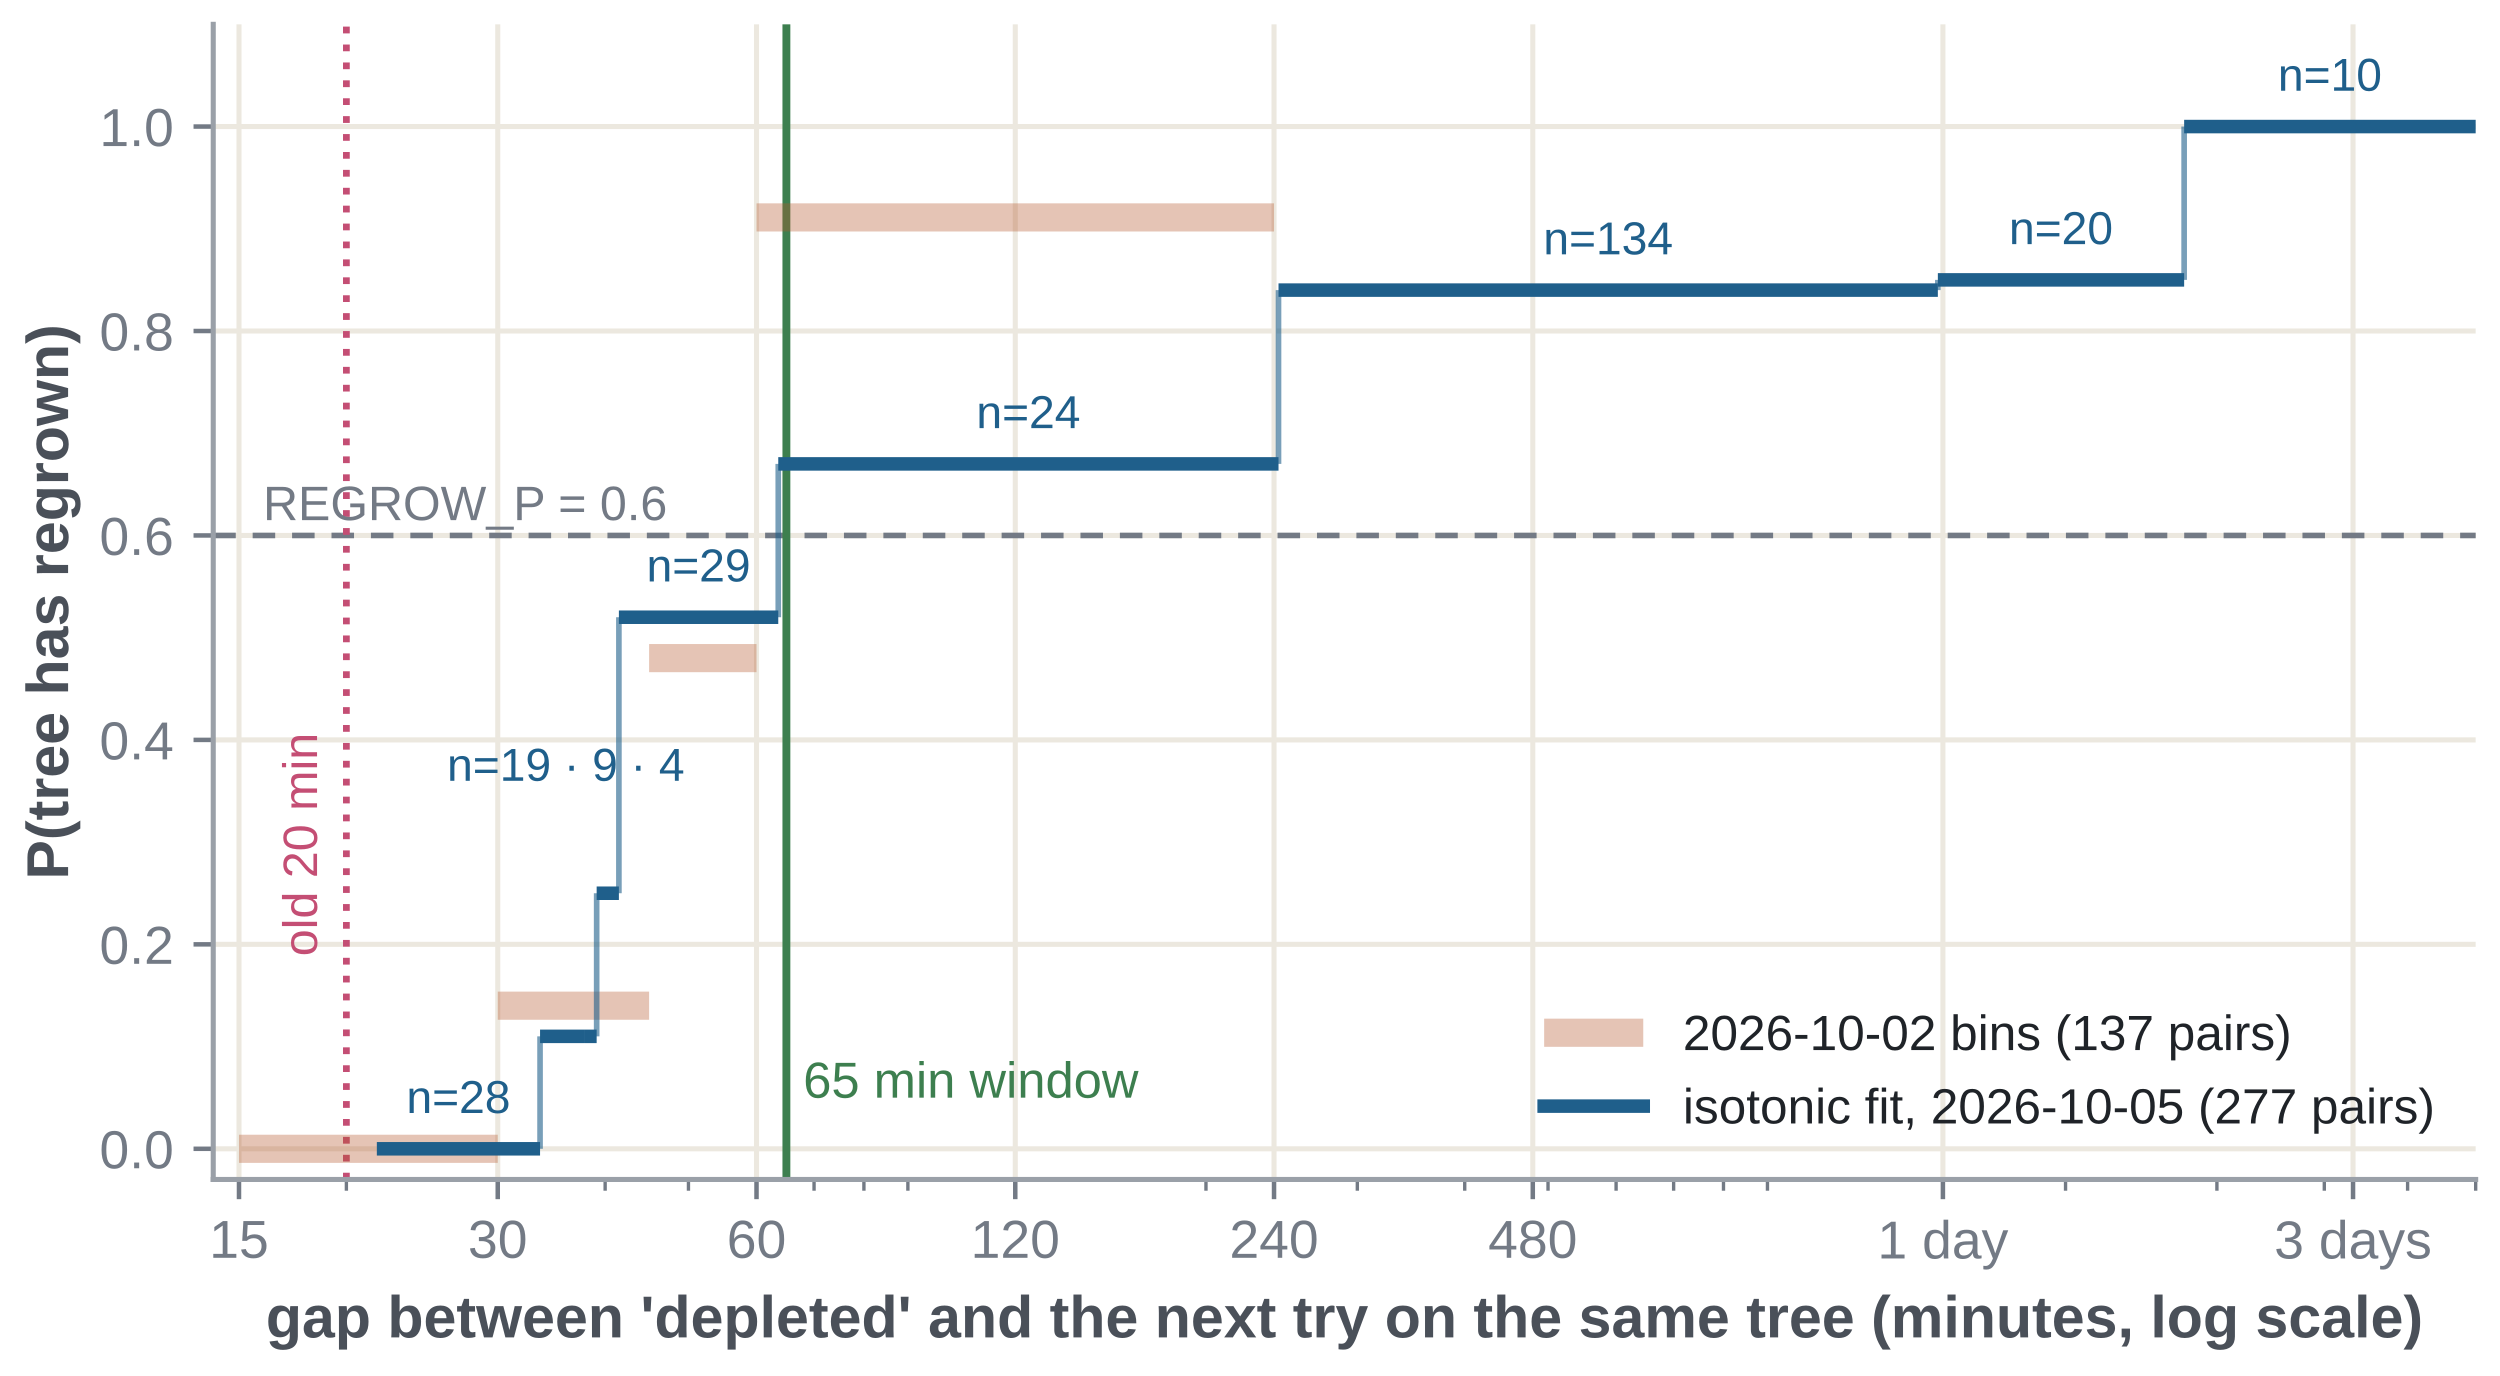
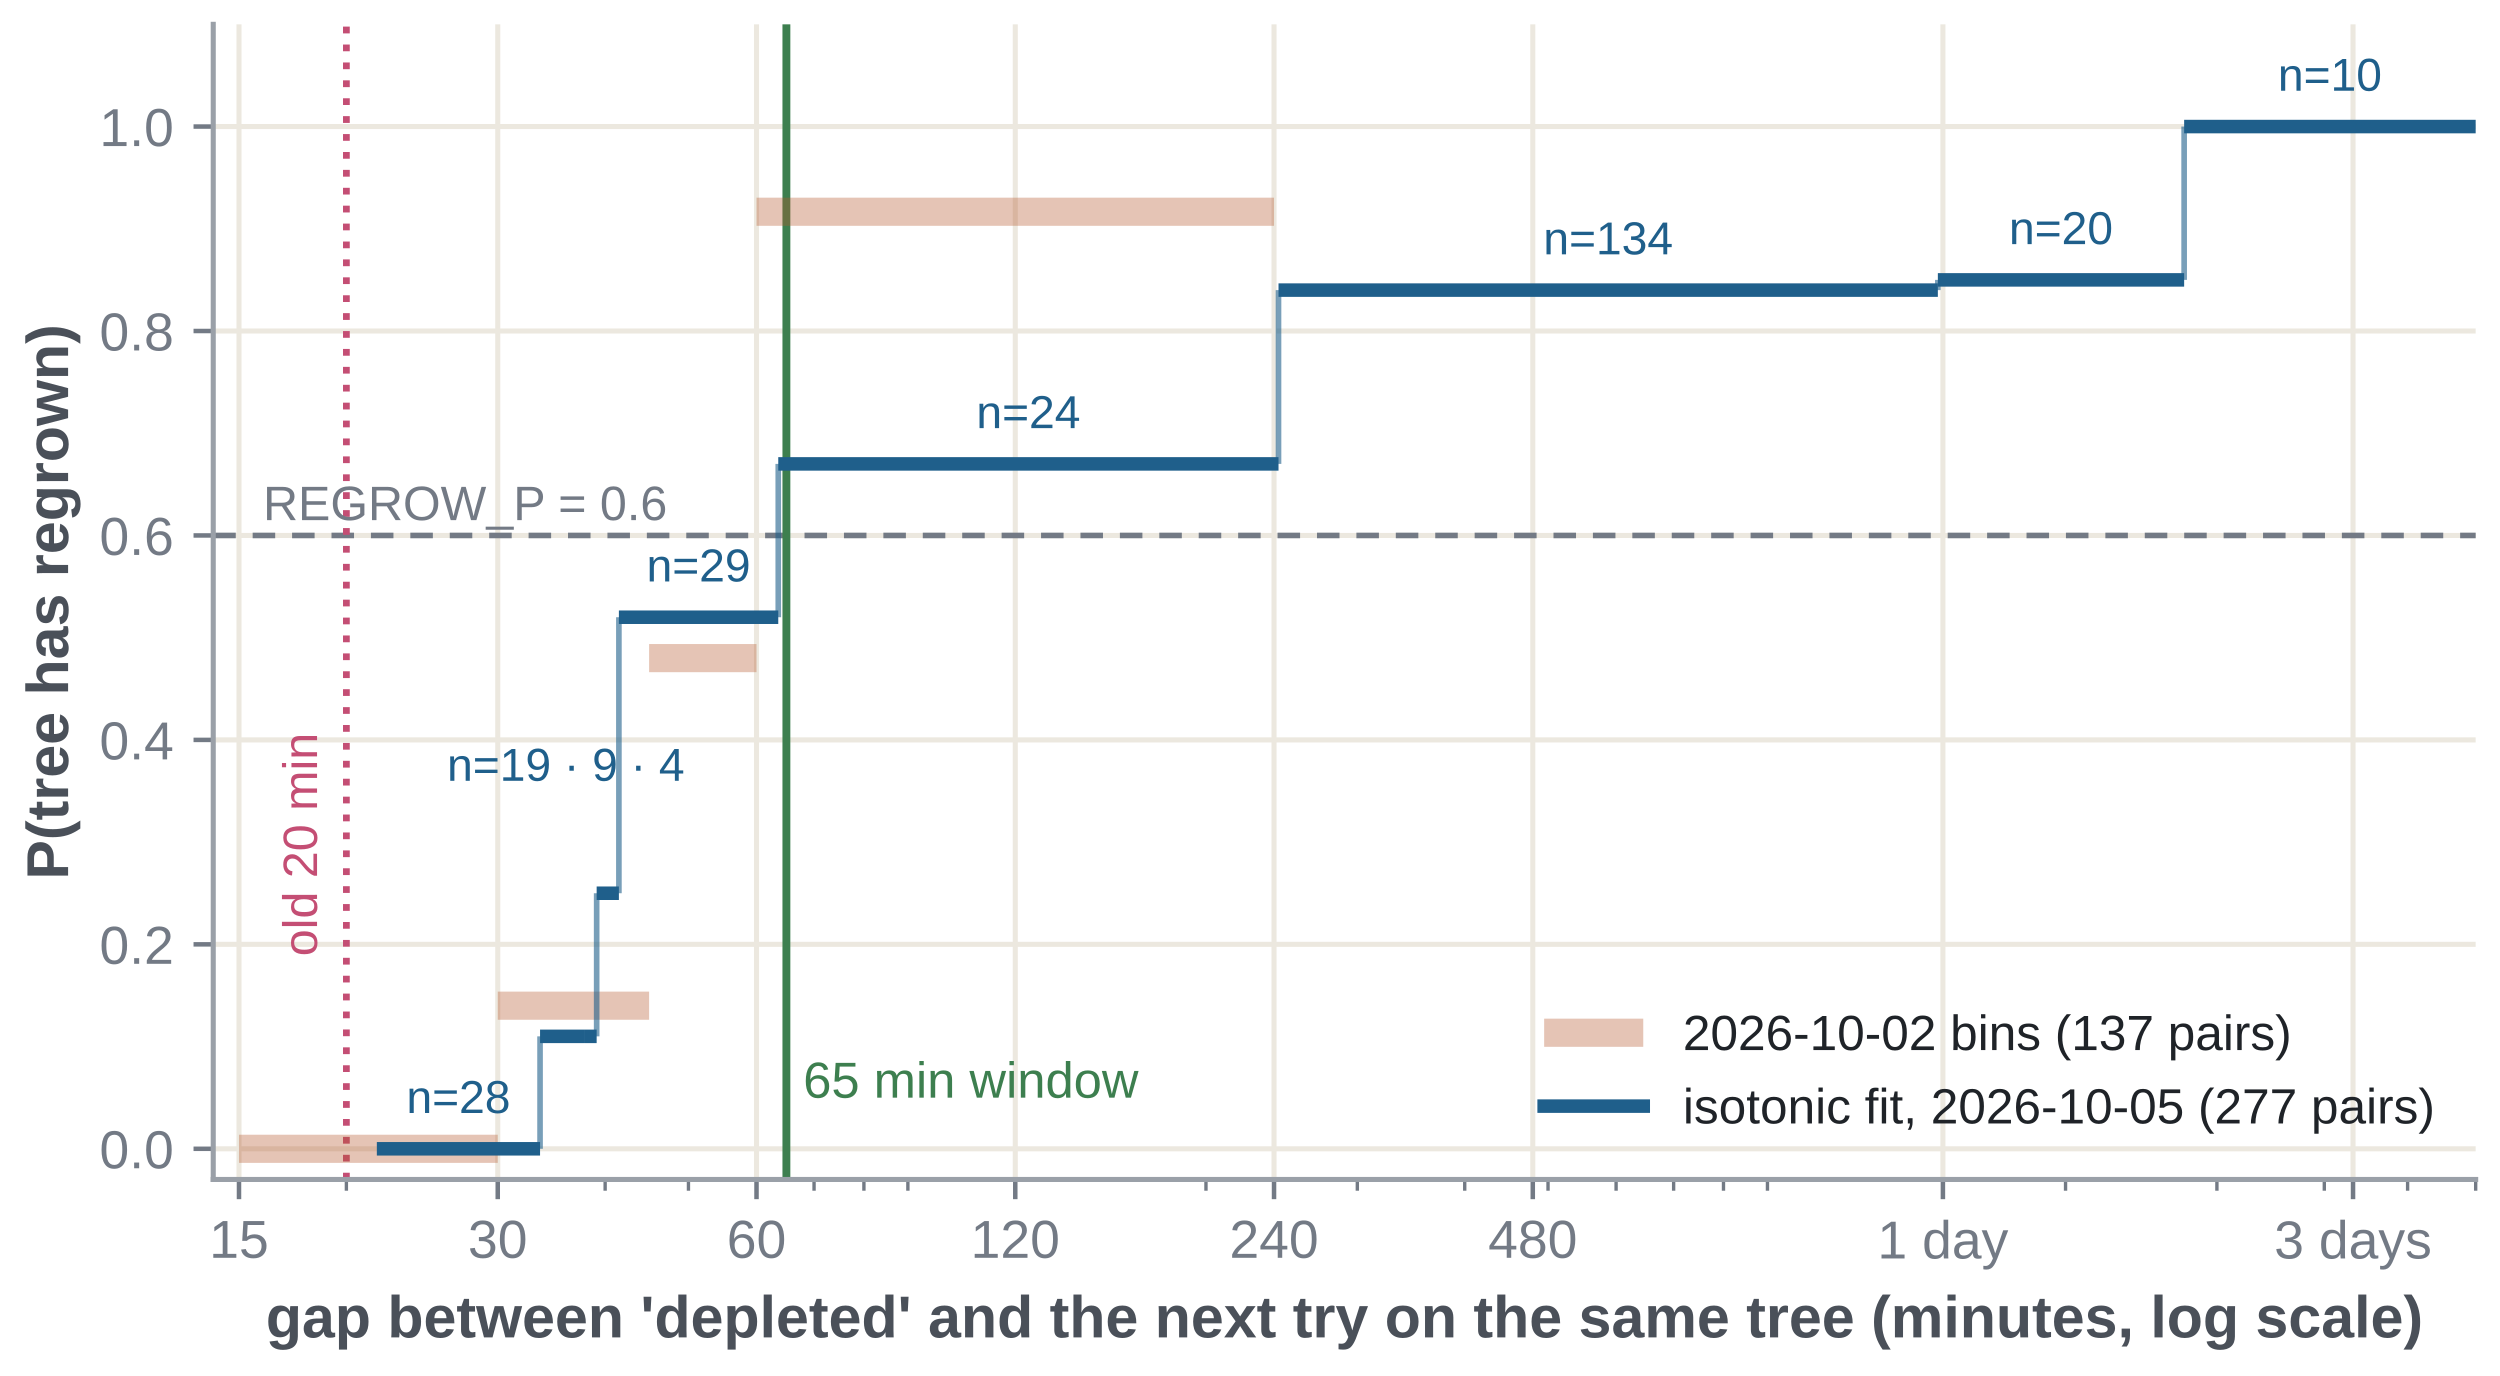
<svg xmlns="http://www.w3.org/2000/svg" xmlns:xlink="http://www.w3.org/1999/xlink" class="chart mpl" role="img" aria-label="07_regrowth" viewBox="0 0 443.947 244.28" version="1.1">
  <defs>
  
 </defs>
  <g id="figure_1">
    <g id="patch_1">
      <path d="M 0 244.28  L 443.947 244.28  L 443.947 0  L 0 0  L 0 244.28  z " style="fill: none" />
    </g>
    <g id="axes_1">
      <g id="patch_2">
        <path d="M 37.867 209.448  L 439.627 209.448  L 439.627 4.32  L 37.867 4.32  L 37.867 209.448  z " style="fill: none" />
      </g>
      <g id="matplotlib.axis_1">
        <g id="xtick_1">
          <g id="line2d_1">
            <path d="M 42.44 209.448  L 42.44 4.32  " clip-path="url(#p354463f185)" style="fill: none; stroke: #ece8df; stroke-width: 0.9; stroke-linecap: square" />
          </g>
          <g id="line2d_2">
            <defs>
              <path id="m0ff2368a7f" d="M 0 0  L 0 3.5  " style="stroke: #737a85; stroke-width: 0.8" />
            </defs>
            <g>
              <use xlink:href="#m0ff2368a7f" x="42.44" y="209.448" style="fill: #737a85; stroke: #737a85; stroke-width: 0.8" />
            </g>
          </g>
          <g id="text_1">
            <text style="font-size: 9.5px; font-family: 'Segoe UI', 'Helvetica Neue', 'Arial', 'DejaVu Sans', sans-serif; text-anchor: middle; fill: #737a85" x="42.44" y="223.364" transform="rotate(-0 42.44024 223.3643)">15</text>
          </g>
        </g>
        <g id="xtick_2">
          <g id="line2d_3">
            <path d="M 88.39 209.448  L 88.39 4.32  " clip-path="url(#p354463f185)" style="fill: none; stroke: #ece8df; stroke-width: 0.9; stroke-linecap: square" />
          </g>
          <g id="line2d_4">
            <g>
              <use xlink:href="#m0ff2368a7f" x="88.39" y="209.448" style="fill: #737a85; stroke: #737a85; stroke-width: 0.8" />
            </g>
          </g>
          <g id="text_2">
            <text style="font-size: 9.5px; font-family: 'Segoe UI', 'Helvetica Neue', 'Arial', 'DejaVu Sans', sans-serif; text-anchor: middle; fill: #737a85" x="88.39" y="223.364" transform="rotate(-0 88.39037 223.3643)">30</text>
          </g>
        </g>
        <g id="xtick_3">
          <g id="line2d_5">
            <path d="M 134.341 209.448  L 134.341 4.32  " clip-path="url(#p354463f185)" style="fill: none; stroke: #ece8df; stroke-width: 0.9; stroke-linecap: square" />
          </g>
          <g id="line2d_6">
            <g>
              <use xlink:href="#m0ff2368a7f" x="134.341" y="209.448" style="fill: #737a85; stroke: #737a85; stroke-width: 0.8" />
            </g>
          </g>
          <g id="text_3">
            <text style="font-size: 9.5px; font-family: 'Segoe UI', 'Helvetica Neue', 'Arial', 'DejaVu Sans', sans-serif; text-anchor: middle; fill: #737a85" x="134.341" y="223.364" transform="rotate(-0 134.3405 223.3643)">60</text>
          </g>
        </g>
        <g id="xtick_4">
          <g id="line2d_7">
            <path d="M 180.291 209.448  L 180.291 4.32  " clip-path="url(#p354463f185)" style="fill: none; stroke: #ece8df; stroke-width: 0.9; stroke-linecap: square" />
          </g>
          <g id="line2d_8">
            <g>
              <use xlink:href="#m0ff2368a7f" x="180.291" y="209.448" style="fill: #737a85; stroke: #737a85; stroke-width: 0.8" />
            </g>
          </g>
          <g id="text_4">
            <text style="font-size: 9.5px; font-family: 'Segoe UI', 'Helvetica Neue', 'Arial', 'DejaVu Sans', sans-serif; text-anchor: middle; fill: #737a85" x="180.291" y="223.364" transform="rotate(-0 180.2906 223.3643)">120</text>
          </g>
        </g>
        <g id="xtick_5">
          <g id="line2d_9">
            <path d="M 226.241 209.448  L 226.241 4.32  " clip-path="url(#p354463f185)" style="fill: none; stroke: #ece8df; stroke-width: 0.9; stroke-linecap: square" />
          </g>
          <g id="line2d_10">
            <g>
              <use xlink:href="#m0ff2368a7f" x="226.241" y="209.448" style="fill: #737a85; stroke: #737a85; stroke-width: 0.8" />
            </g>
          </g>
          <g id="text_5">
            <text style="font-size: 9.5px; font-family: 'Segoe UI', 'Helvetica Neue', 'Arial', 'DejaVu Sans', sans-serif; text-anchor: middle; fill: #737a85" x="226.241" y="223.364" transform="rotate(-0 226.2408 223.3643)">240</text>
          </g>
        </g>
        <g id="xtick_6">
          <g id="line2d_11">
            <path d="M 272.191 209.448  L 272.191 4.32  " clip-path="url(#p354463f185)" style="fill: none; stroke: #ece8df; stroke-width: 0.9; stroke-linecap: square" />
          </g>
          <g id="line2d_12">
            <g>
              <use xlink:href="#m0ff2368a7f" x="272.191" y="209.448" style="fill: #737a85; stroke: #737a85; stroke-width: 0.8" />
            </g>
          </g>
          <g id="text_6">
            <text style="font-size: 9.5px; font-family: 'Segoe UI', 'Helvetica Neue', 'Arial', 'DejaVu Sans', sans-serif; text-anchor: middle; fill: #737a85" x="272.191" y="223.364" transform="rotate(-0 272.1909 223.3643)">480</text>
          </g>
        </g>
        <g id="xtick_7">
          <g id="line2d_13">
            <path d="M 345.02 209.448  L 345.02 4.32  " clip-path="url(#p354463f185)" style="fill: none; stroke: #ece8df; stroke-width: 0.9; stroke-linecap: square" />
          </g>
          <g id="line2d_14">
            <g>
              <use xlink:href="#m0ff2368a7f" x="345.02" y="209.448" style="fill: #737a85; stroke: #737a85; stroke-width: 0.8" />
            </g>
          </g>
          <g id="text_7">
            <text style="font-size: 9.5px; font-family: 'Segoe UI', 'Helvetica Neue', 'Arial', 'DejaVu Sans', sans-serif; text-anchor: middle; fill: #737a85" x="345.02" y="223.481" transform="rotate(-0 345.0201 223.481)">1 day</text>
          </g>
        </g>
        <g id="xtick_8">
          <g id="line2d_15">
            <path d="M 417.849 209.448  L 417.849 4.32  " clip-path="url(#p354463f185)" style="fill: none; stroke: #ece8df; stroke-width: 0.9; stroke-linecap: square" />
          </g>
          <g id="line2d_16">
            <g>
              <use xlink:href="#m0ff2368a7f" x="417.849" y="209.448" style="fill: #737a85; stroke: #737a85; stroke-width: 0.8" />
            </g>
          </g>
          <g id="text_8">
            <text style="font-size: 9.5px; font-family: 'Segoe UI', 'Helvetica Neue', 'Arial', 'DejaVu Sans', sans-serif; text-anchor: middle; fill: #737a85" x="417.849" y="223.481" transform="rotate(-0 417.8494 223.481)">3 days</text>
          </g>
        </g>
        <g id="xtick_9">
          <g id="line2d_17">
            <defs>
              <path id="m268b477a29" d="M 0 0  L 0 2  " style="stroke: #737a85; stroke-width: 0.6" />
            </defs>
            <g>
              <use xlink:href="#m268b477a29" x="61.511" y="209.448" style="fill: #737a85; stroke: #737a85; stroke-width: 0.6" />
            </g>
          </g>
        </g>
        <g id="xtick_10">
          <g id="line2d_18">
            <g>
              <use xlink:href="#m268b477a29" x="107.461" y="209.448" style="fill: #737a85; stroke: #737a85; stroke-width: 0.6" />
            </g>
          </g>
        </g>
        <g id="xtick_11">
          <g id="line2d_19">
            <g>
              <use xlink:href="#m268b477a29" x="122.254" y="209.448" style="fill: #737a85; stroke: #737a85; stroke-width: 0.6" />
            </g>
          </g>
        </g>
        <g id="xtick_12">
          <g id="line2d_20">
            <g>
              <use xlink:href="#m268b477a29" x="144.559" y="209.448" style="fill: #737a85; stroke: #737a85; stroke-width: 0.6" />
            </g>
          </g>
        </g>
        <g id="xtick_13">
          <g id="line2d_21">
            <g>
              <use xlink:href="#m268b477a29" x="153.412" y="209.448" style="fill: #737a85; stroke: #737a85; stroke-width: 0.6" />
            </g>
          </g>
        </g>
        <g id="xtick_14">
          <g id="line2d_22">
            <g>
              <use xlink:href="#m268b477a29" x="161.22" y="209.448" style="fill: #737a85; stroke: #737a85; stroke-width: 0.6" />
            </g>
          </g>
        </g>
        <g id="xtick_15">
          <g id="line2d_23">
            <g>
              <use xlink:href="#m268b477a29" x="214.154" y="209.448" style="fill: #737a85; stroke: #737a85; stroke-width: 0.6" />
            </g>
          </g>
        </g>
        <g id="xtick_16">
          <g id="line2d_24">
            <g>
              <use xlink:href="#m268b477a29" x="241.033" y="209.448" style="fill: #737a85; stroke: #737a85; stroke-width: 0.6" />
            </g>
          </g>
        </g>
        <g id="xtick_17">
          <g id="line2d_25">
            <g>
              <use xlink:href="#m268b477a29" x="260.104" y="209.448" style="fill: #737a85; stroke: #737a85; stroke-width: 0.6" />
            </g>
          </g>
        </g>
        <g id="xtick_18">
          <g id="line2d_26">
            <g>
              <use xlink:href="#m268b477a29" x="274.897" y="209.448" style="fill: #737a85; stroke: #737a85; stroke-width: 0.6" />
            </g>
          </g>
        </g>
        <g id="xtick_19">
          <g id="line2d_27">
            <g>
              <use xlink:href="#m268b477a29" x="286.984" y="209.448" style="fill: #737a85; stroke: #737a85; stroke-width: 0.6" />
            </g>
          </g>
        </g>
        <g id="xtick_20">
          <g id="line2d_28">
            <g>
              <use xlink:href="#m268b477a29" x="297.202" y="209.448" style="fill: #737a85; stroke: #737a85; stroke-width: 0.6" />
            </g>
          </g>
        </g>
        <g id="xtick_21">
          <g id="line2d_29">
            <g>
              <use xlink:href="#m268b477a29" x="306.055" y="209.448" style="fill: #737a85; stroke: #737a85; stroke-width: 0.6" />
            </g>
          </g>
        </g>
        <g id="xtick_22">
          <g id="line2d_30">
            <g>
              <use xlink:href="#m268b477a29" x="313.863" y="209.448" style="fill: #737a85; stroke: #737a85; stroke-width: 0.6" />
            </g>
          </g>
        </g>
        <g id="xtick_23">
          <g id="line2d_31">
            <g>
              <use xlink:href="#m268b477a29" x="366.797" y="209.448" style="fill: #737a85; stroke: #737a85; stroke-width: 0.6" />
            </g>
          </g>
        </g>
        <g id="xtick_24">
          <g id="line2d_32">
            <g>
              <use xlink:href="#m268b477a29" x="393.676" y="209.448" style="fill: #737a85; stroke: #737a85; stroke-width: 0.6" />
            </g>
          </g>
        </g>
        <g id="xtick_25">
          <g id="line2d_33">
            <g>
              <use xlink:href="#m268b477a29" x="412.747" y="209.448" style="fill: #737a85; stroke: #737a85; stroke-width: 0.6" />
            </g>
          </g>
        </g>
        <g id="xtick_26">
          <g id="line2d_34">
            <g>
              <use xlink:href="#m268b477a29" x="427.54" y="209.448" style="fill: #737a85; stroke: #737a85; stroke-width: 0.6" />
            </g>
          </g>
        </g>
        <g id="xtick_27">
          <g id="line2d_35">
            <g>
              <use xlink:href="#m268b477a29" x="439.627" y="209.448" style="fill: #737a85; stroke: #737a85; stroke-width: 0.6" />
            </g>
          </g>
        </g>
        <g id="text_9">
          <text style="font-weight: 600; font-size: 10.5px; font-family: 'Segoe UI', 'Helvetica Neue', 'Arial', 'DejaVu Sans', sans-serif; text-anchor: middle; fill: #4a5059" x="238.747" y="237.49" transform="rotate(-0 238.7466 237.4897)">gap between 'depleted' and the next try on the same tree (minutes, log scale)</text>
        </g>
      </g>
      <g id="matplotlib.axis_2">
        <g id="ytick_1">
          <g id="line2d_36">
            <path d="M 37.867 204.002  L 439.627 204.002  " clip-path="url(#p354463f185)" style="fill: none; stroke: #ece8df; stroke-width: 0.9; stroke-linecap: square" />
          </g>
          <g id="line2d_37">
            <defs>
              <path id="m17d52d5a7e" d="M 0 0  L -3.5 0  " style="stroke: #737a85; stroke-width: 0.8" />
            </defs>
            <g>
              <use xlink:href="#m17d52d5a7e" x="37.867" y="204.002" style="fill: #737a85; stroke: #737a85; stroke-width: 0.8" />
            </g>
          </g>
          <g id="text_10">
            <text style="font-size: 9.5px; font-family: 'Segoe UI', 'Helvetica Neue', 'Arial', 'DejaVu Sans', sans-serif; text-anchor: end; fill: #737a85" x="30.867" y="207.46" transform="rotate(-0 30.86656 207.4603)">0.0</text>
          </g>
        </g>
        <g id="ytick_2">
          <g id="line2d_38">
            <path d="M 37.867 167.696  L 439.627 167.696  " clip-path="url(#p354463f185)" style="fill: none; stroke: #ece8df; stroke-width: 0.9; stroke-linecap: square" />
          </g>
          <g id="line2d_39">
            <g>
              <use xlink:href="#m17d52d5a7e" x="37.867" y="167.696" style="fill: #737a85; stroke: #737a85; stroke-width: 0.8" />
            </g>
          </g>
          <g id="text_11">
            <text style="font-size: 9.5px; font-family: 'Segoe UI', 'Helvetica Neue', 'Arial', 'DejaVu Sans', sans-serif; text-anchor: end; fill: #737a85" x="30.867" y="171.154" transform="rotate(-0 30.86656 171.1544)">0.2</text>
          </g>
        </g>
        <g id="ytick_3">
          <g id="line2d_40">
            <path d="M 37.867 131.39  L 439.627 131.39  " clip-path="url(#p354463f185)" style="fill: none; stroke: #ece8df; stroke-width: 0.9; stroke-linecap: square" />
          </g>
          <g id="line2d_41">
            <g>
              <use xlink:href="#m17d52d5a7e" x="37.867" y="131.39" style="fill: #737a85; stroke: #737a85; stroke-width: 0.8" />
            </g>
          </g>
          <g id="text_12">
            <text style="font-size: 9.5px; font-family: 'Segoe UI', 'Helvetica Neue', 'Arial', 'DejaVu Sans', sans-serif; text-anchor: end; fill: #737a85" x="30.867" y="134.849" transform="rotate(-0 30.86656 134.8486)">0.4</text>
          </g>
        </g>
        <g id="ytick_4">
          <g id="line2d_42">
            <path d="M 37.867 95.085  L 439.627 95.085  " clip-path="url(#p354463f185)" style="fill: none; stroke: #ece8df; stroke-width: 0.9; stroke-linecap: square" />
          </g>
          <g id="line2d_43">
            <g>
              <use xlink:href="#m17d52d5a7e" x="37.867" y="95.085" style="fill: #737a85; stroke: #737a85; stroke-width: 0.8" />
            </g>
          </g>
          <g id="text_13">
            <text style="font-size: 9.5px; font-family: 'Segoe UI', 'Helvetica Neue', 'Arial', 'DejaVu Sans', sans-serif; text-anchor: end; fill: #737a85" x="30.867" y="98.543" transform="rotate(-0 30.86656 98.54273)">0.6</text>
          </g>
        </g>
        <g id="ytick_5">
          <g id="line2d_44">
            <path d="M 37.867 58.779  L 439.627 58.779  " clip-path="url(#p354463f185)" style="fill: none; stroke: #ece8df; stroke-width: 0.9; stroke-linecap: square" />
          </g>
          <g id="line2d_45">
            <g>
              <use xlink:href="#m17d52d5a7e" x="37.867" y="58.779" style="fill: #737a85; stroke: #737a85; stroke-width: 0.8" />
            </g>
          </g>
          <g id="text_14">
            <text style="font-size: 9.5px; font-family: 'Segoe UI', 'Helvetica Neue', 'Arial', 'DejaVu Sans', sans-serif; text-anchor: end; fill: #737a85" x="30.867" y="62.237" transform="rotate(-0 30.86656 62.23689)">0.8</text>
          </g>
        </g>
        <g id="ytick_6">
          <g id="line2d_46">
            <path d="M 37.867 22.473  L 439.627 22.473  " clip-path="url(#p354463f185)" style="fill: none; stroke: #ece8df; stroke-width: 0.9; stroke-linecap: square" />
          </g>
          <g id="line2d_47">
            <g>
              <use xlink:href="#m17d52d5a7e" x="37.867" y="22.473" style="fill: #737a85; stroke: #737a85; stroke-width: 0.8" />
            </g>
          </g>
          <g id="text_15">
            <text style="font-size: 9.5px; font-family: 'Segoe UI', 'Helvetica Neue', 'Arial', 'DejaVu Sans', sans-serif; text-anchor: end; fill: #737a85" x="30.867" y="25.931" transform="rotate(-0 30.86656 25.93105)">1.0</text>
          </g>
        </g>
        <g id="text_16">
          <text style="font-weight: 600; font-size: 10.5px; font-family: 'Segoe UI', 'Helvetica Neue', 'Arial', 'DejaVu Sans', sans-serif; text-anchor: middle; fill: #4a5059" x="12.093" y="106.884" transform="rotate(-90 12.09328 106.884)">P(tree has regrown)</text>
        </g>
      </g>
      <g id="line2d_48">
        <path d="M 37.867 95.085  L 439.627 95.085  " clip-path="url(#p354463f185)" style="fill: none; stroke-dasharray: 4,3; stroke-dashoffset: 0; stroke: #737a85" />
      </g>
      <g id="line2d_49">
        <path d="M 139.647 209.448  L 139.647 4.32  " clip-path="url(#p354463f185)" style="fill: none; stroke: #3d7f4f; stroke-width: 1.4; stroke-linecap: square" />
      </g>
      <g id="line2d_50">
        <path d="M 61.511 209.448  L 61.511 4.32  " clip-path="url(#p354463f185)" style="fill: none; stroke-dasharray: 1.2,1.98; stroke-dashoffset: 0; stroke: #c44e74; stroke-width: 1.2" />
      </g>
      <g id="LineCollection_1">
        <path d="M 42.44 204.002  L 88.39 204.002  " clip-path="url(#p354463f185)" style="fill: none; stroke: #b4572b; stroke-opacity: 0.35; stroke-width: 5" />
      </g>
      <g id="LineCollection_2">
        <path d="M 88.39 178.588  L 115.269 178.588  " clip-path="url(#p354463f185)" style="fill: none; stroke: #b4572b; stroke-opacity: 0.35; stroke-width: 5" />
      </g>
      <g id="LineCollection_3">
        <path d="M 115.269 116.868  L 134.341 116.868  " clip-path="url(#p354463f185)" style="fill: none; stroke: #b4572b; stroke-opacity: 0.35; stroke-width: 5" />
      </g>
      <g id="LineCollection_4">
-         <path d="M 134.341 38.609  L 226.241 38.609  " clip-path="url(#p354463f185)" style="fill: none; stroke: #b4572b; stroke-opacity: 0.35; stroke-width: 5" />
+         <path d="M 134.341 37.6  L 226.241 37.6  " clip-path="url(#p354463f185)" style="fill: none; stroke: #b4572b; stroke-opacity: 0.35; stroke-width: 5" />
      </g>
      <g id="line2d_51" />
      <g id="patch_3">
        <path d="M 37.867 209.448  L 37.867 4.32  " style="fill: none; stroke: #9aa0a8; stroke-width: 0.9; stroke-linejoin: miter; stroke-linecap: square" />
      </g>
      <g id="patch_4">
        <path d="M 37.867 209.448  L 439.627 209.448  " style="fill: none; stroke: #9aa0a8; stroke-width: 0.9; stroke-linejoin: miter; stroke-linecap: square" />
      </g>
      <g id="text_17">
        <text style="font-size: 8.2px; font-family: 'Segoe UI', 'Helvetica Neue', 'Arial', 'DejaVu Sans', sans-serif; text-anchor: middle; fill: #1f5f8b" x="81.411" y="197.649" transform="rotate(-0 81.41126 197.6486)">n=28</text>
      </g>
      <g id="text_18">
        <text style="font-size: 8.2px; font-family: 'Segoe UI', 'Helvetica Neue', 'Arial', 'DejaVu Sans', sans-serif; text-anchor: middle; fill: #1f5f8b" x="124.053" y="103.253" transform="rotate(-0 124.0526 103.2534)">n=29</text>
      </g>
      <g id="text_19">
        <text style="font-size: 8.2px; font-family: 'Segoe UI', 'Helvetica Neue', 'Arial', 'DejaVu Sans', sans-serif; text-anchor: middle; fill: #1f5f8b" x="182.62" y="76.024" transform="rotate(-0 182.6201 76.02403)">n=24</text>
      </g>
      <g id="text_20">
        <text style="font-size: 8.2px; font-family: 'Segoe UI', 'Helvetica Neue', 'Arial', 'DejaVu Sans', sans-serif; text-anchor: middle; fill: #1f5f8b" x="285.579" y="45.164" transform="rotate(-0 285.579 45.16407)">n=134</text>
      </g>
      <g id="text_21">
        <text style="font-size: 8.2px; font-family: 'Segoe UI', 'Helvetica Neue', 'Arial', 'DejaVu Sans', sans-serif; text-anchor: middle; fill: #1f5f8b" x="365.989" y="43.349" transform="rotate(-0 365.9893 43.34878)">n=20</text>
      </g>
      <g id="text_22">
        <text style="font-size: 8.2px; font-family: 'Segoe UI', 'Helvetica Neue', 'Arial', 'DejaVu Sans', sans-serif; text-anchor: middle; fill: #1f5f8b" x="413.742" y="16.119" transform="rotate(-0 413.7421 16.1194)">n=10</text>
      </g>
      <g id="text_23">
        <text style="font-size: 8.2px; font-family: 'Segoe UI', 'Helvetica Neue', 'Arial', 'DejaVu Sans', sans-serif; text-anchor: middle; fill: #1f5f8b" x="100.477" y="138.652" transform="rotate(-0 100.4768 138.6516)">n=19 · 9 · 4</text>
      </g>
      <g id="LineCollection_5">
        <path d="M 95.903 204.002  L 95.903 184.034  " clip-path="url(#p354463f185)" style="fill: none; stroke: #1f5f8b; stroke-opacity: 0.6" />
      </g>
      <g id="LineCollection_6">
        <path d="M 103.711 184.034  L 103.711 184.034  " clip-path="url(#p354463f185)" style="fill: none; stroke: #1f5f8b; stroke-opacity: 0.6" />
      </g>
      <g id="LineCollection_7">
        <path d="M 105.953 184.034  L 105.953 158.62  " clip-path="url(#p354463f185)" style="fill: none; stroke: #1f5f8b; stroke-opacity: 0.6" />
      </g>
      <g id="LineCollection_8">
        <path d="M 109.902 158.62  L 109.902 109.607  " clip-path="url(#p354463f185)" style="fill: none; stroke: #1f5f8b; stroke-opacity: 0.6" />
      </g>
      <g id="LineCollection_9">
        <path d="M 138.203 109.607  L 138.203 82.378  " clip-path="url(#p354463f185)" style="fill: none; stroke: #1f5f8b; stroke-opacity: 0.6" />
      </g>
      <g id="LineCollection_10">
        <path d="M 227.037 82.378  L 227.037 51.518  " clip-path="url(#p354463f185)" style="fill: none; stroke: #1f5f8b; stroke-opacity: 0.6" />
      </g>
      <g id="LineCollection_11">
        <path d="M 344.121 51.518  L 344.121 49.702  " clip-path="url(#p354463f185)" style="fill: none; stroke: #1f5f8b; stroke-opacity: 0.6" />
      </g>
      <g id="LineCollection_12">
        <path d="M 387.858 49.702  L 387.858 22.473  " clip-path="url(#p354463f185)" style="fill: none; stroke: #1f5f8b; stroke-opacity: 0.6" />
      </g>
      <g id="text_24">
        <text style="font-size: 8.6px; font-family: 'Segoe UI', 'Helvetica Neue', 'Arial', 'DejaVu Sans', sans-serif; text-anchor: start; fill: #737a85" x="46.719" y="92.362" transform="rotate(-0 46.71863 92.36166)">REGROW_P = 0.6</text>
      </g>
      <g id="text_25">
        <text style="font-size: 9px; font-family: 'Segoe UI', 'Helvetica Neue', 'Arial', 'DejaVu Sans', sans-serif; text-anchor: start; fill: #3d7f4f" x="142.638" y="194.926" transform="rotate(-0 142.6378 194.9257)">65 min window</text>
      </g>
      <g id="text_26">
        <text style="font-size: 8.6px; font-family: 'Segoe UI', 'Helvetica Neue', 'Arial', 'DejaVu Sans', sans-serif; fill: #c44e74" transform="translate(56.30107 169.8071) rotate(-90)">old 20 min</text>
      </g>
      <g id="LineCollection_13">
        <path d="M 66.919 204.002  L 95.903 204.002  " clip-path="url(#p354463f185)" style="fill: none; stroke: #1f5f8b; stroke-width: 2.4" />
      </g>
      <g id="LineCollection_14">
        <path d="M 95.903 184.034  L 103.711 184.034  " clip-path="url(#p354463f185)" style="fill: none; stroke: #1f5f8b; stroke-width: 2.4" />
      </g>
      <g id="LineCollection_15">
        <path d="M 103.711 184.034  L 105.953 184.034  " clip-path="url(#p354463f185)" style="fill: none; stroke: #1f5f8b; stroke-width: 2.4" />
      </g>
      <g id="LineCollection_16">
        <path d="M 105.953 158.62  L 109.902 158.62  " clip-path="url(#p354463f185)" style="fill: none; stroke: #1f5f8b; stroke-width: 2.4" />
      </g>
      <g id="LineCollection_17">
        <path d="M 109.902 109.607  L 138.203 109.607  " clip-path="url(#p354463f185)" style="fill: none; stroke: #1f5f8b; stroke-width: 2.4" />
      </g>
      <g id="LineCollection_18">
        <path d="M 138.203 82.378  L 227.037 82.378  " clip-path="url(#p354463f185)" style="fill: none; stroke: #1f5f8b; stroke-width: 2.4" />
      </g>
      <g id="LineCollection_19">
        <path d="M 227.037 51.518  L 344.121 51.518  " clip-path="url(#p354463f185)" style="fill: none; stroke: #1f5f8b; stroke-width: 2.4" />
      </g>
      <g id="LineCollection_20">
        <path d="M 344.121 49.702  L 387.858 49.702  " clip-path="url(#p354463f185)" style="fill: none; stroke: #1f5f8b; stroke-width: 2.4" />
      </g>
      <g id="LineCollection_21">
        <path d="M 387.858 22.473  L 439.627 22.473  " clip-path="url(#p354463f185)" style="fill: none; stroke: #1f5f8b; stroke-width: 2.4" />
      </g>
      <g id="legend_1">
        <g id="line2d_52">
          <path d="M 274.207 183.392  L 291.807 183.392  " style="fill: none; stroke: #b4572b; stroke-opacity: 0.35; stroke-width: 5" />
        </g>
        <g id="text_27">
          <text style="font-size: 8.8px; font-family: 'Segoe UI', 'Helvetica Neue', 'Arial', 'DejaVu Sans', sans-serif; text-anchor: start; fill: #1f2328" x="298.847" y="186.472" transform="rotate(-0 298.8472 186.4717)">2026-10-02 bins (137 pairs)</text>
        </g>
        <g id="line2d_53">
          <path d="M 274.207 196.424  L 283.007 196.424  L 291.807 196.424  " style="fill: none; stroke: #1f5f8b; stroke-width: 2.4; stroke-linecap: square" />
        </g>
        <g id="text_28">
          <text style="font-size: 8.8px; font-family: 'Segoe UI', 'Helvetica Neue', 'Arial', 'DejaVu Sans', sans-serif; text-anchor: start; fill: #1f2328" x="298.847" y="199.504" transform="rotate(-0 298.8472 199.504)">isotonic fit, 2026-10-05 (277 pairs)</text>
        </g>
      </g>
    </g>
  </g>
  <defs>
    <clipPath id="p354463f185">
      <rect x="37.867" y="4.32" width="401.76" height="205.128" />
    </clipPath>
  </defs>
</svg>
